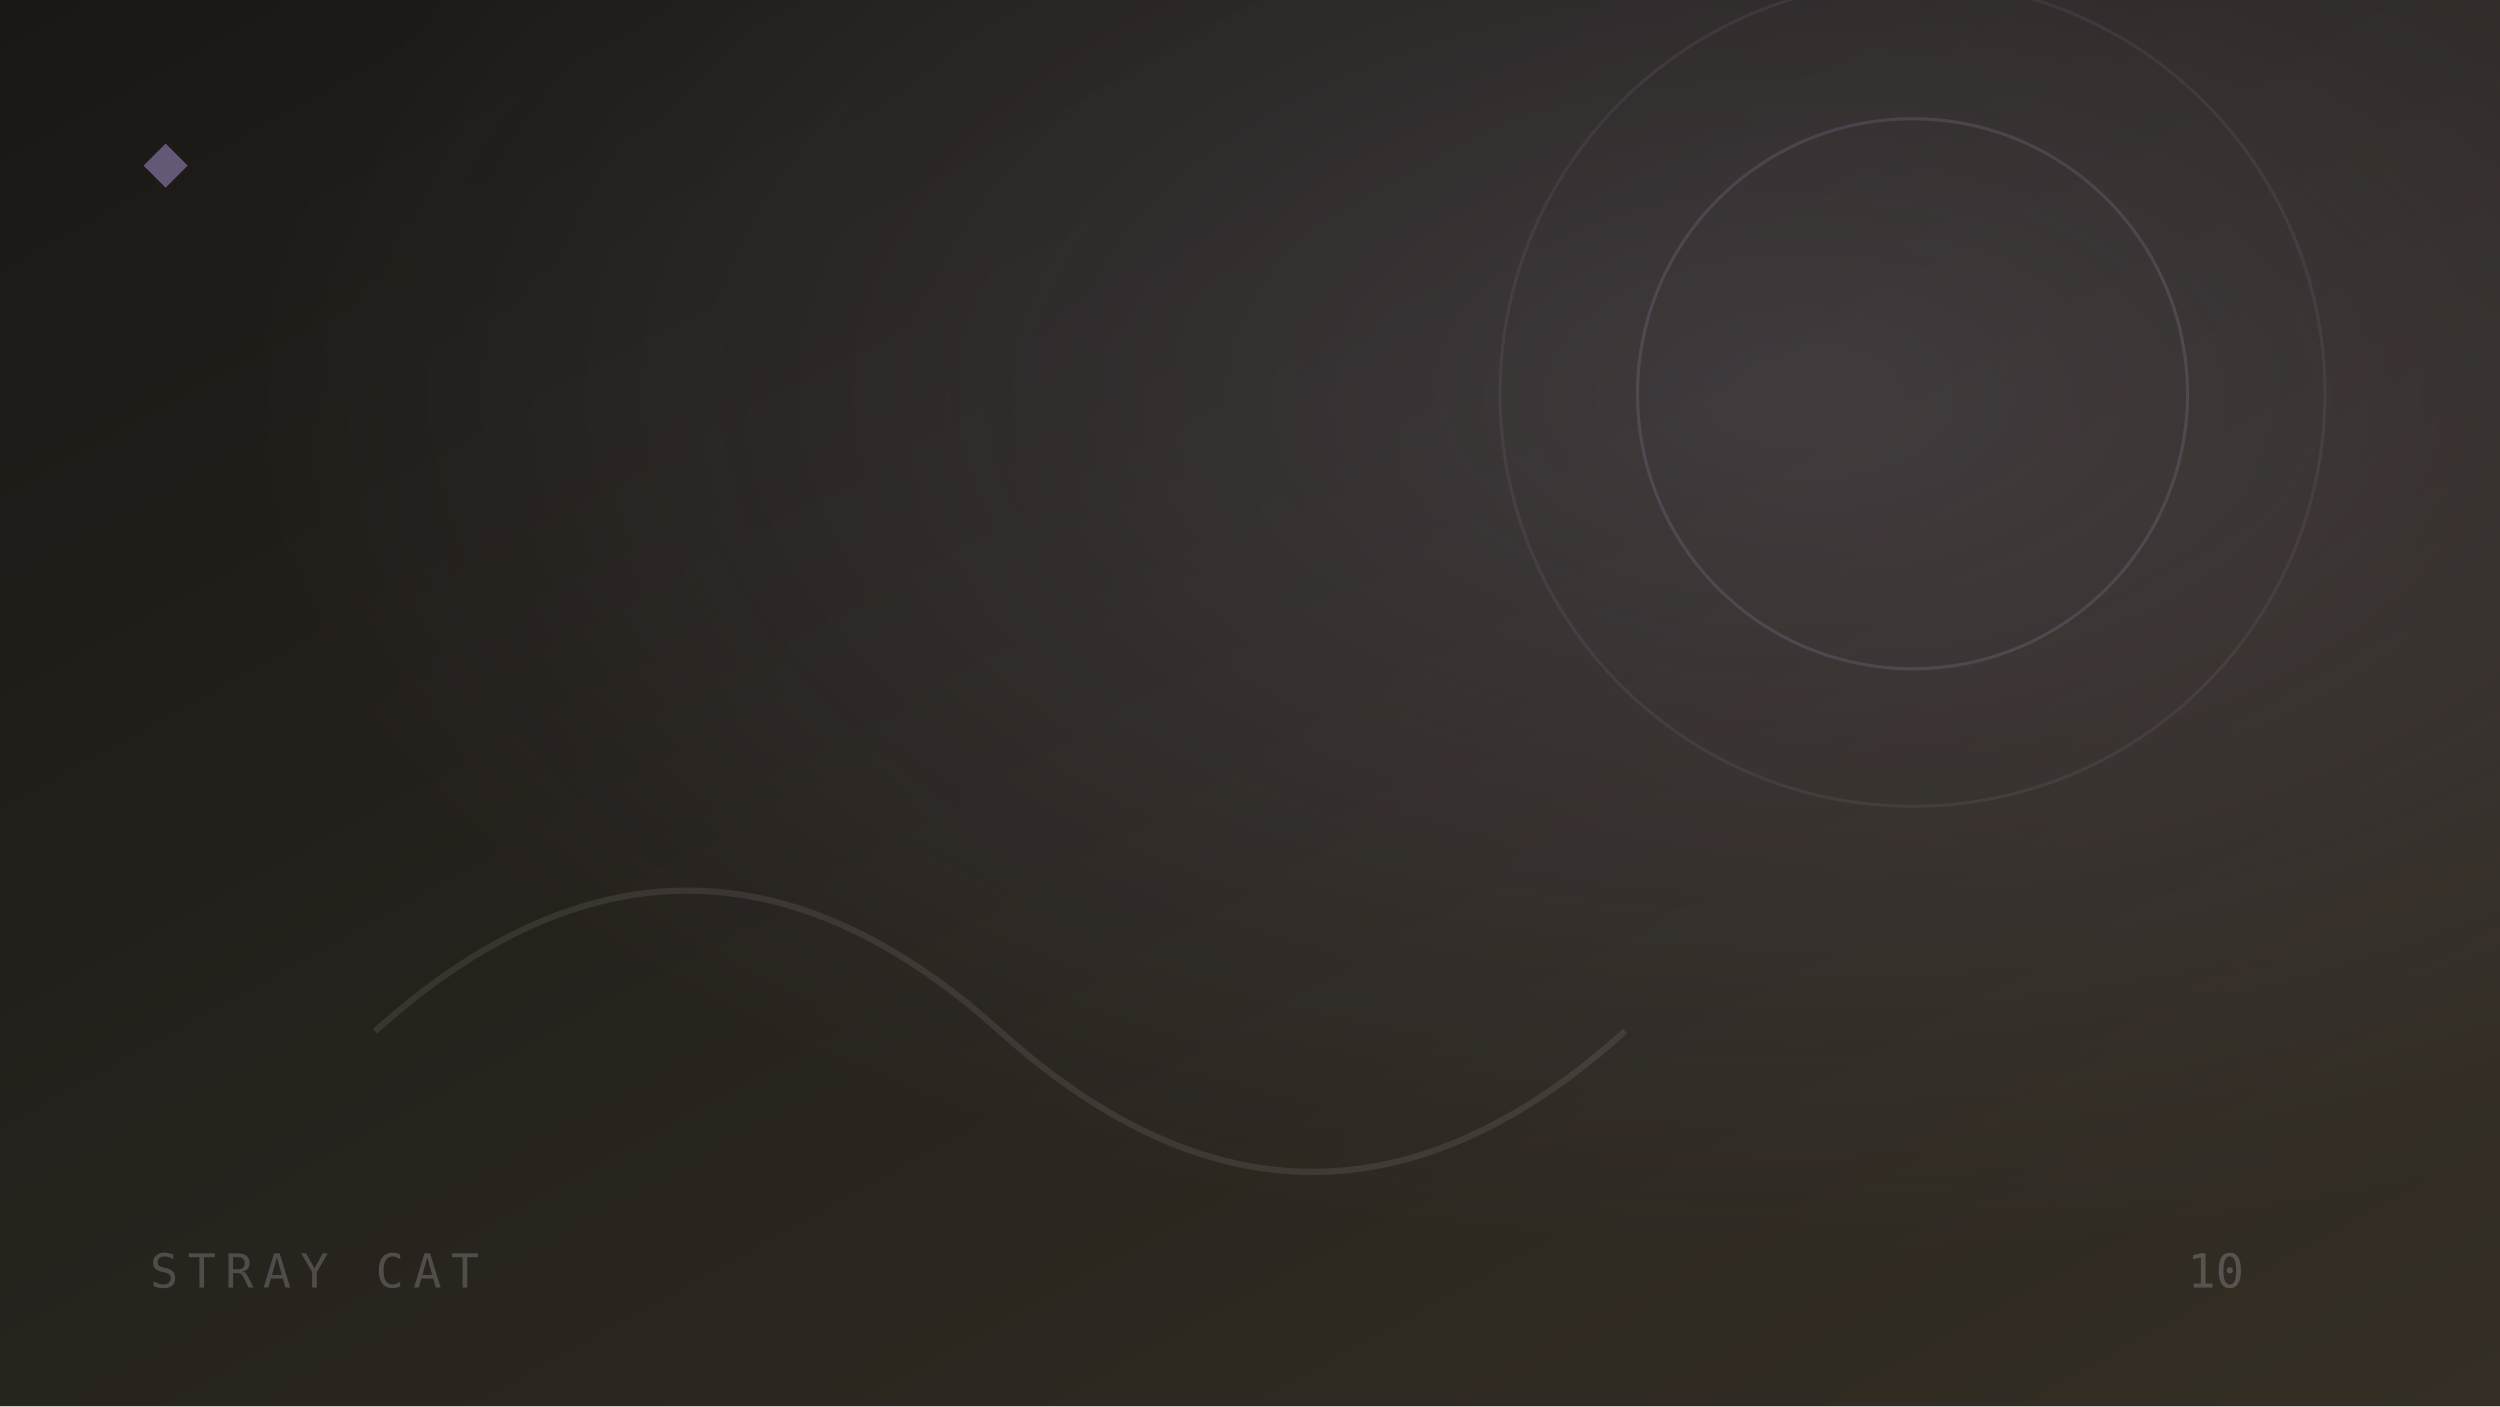
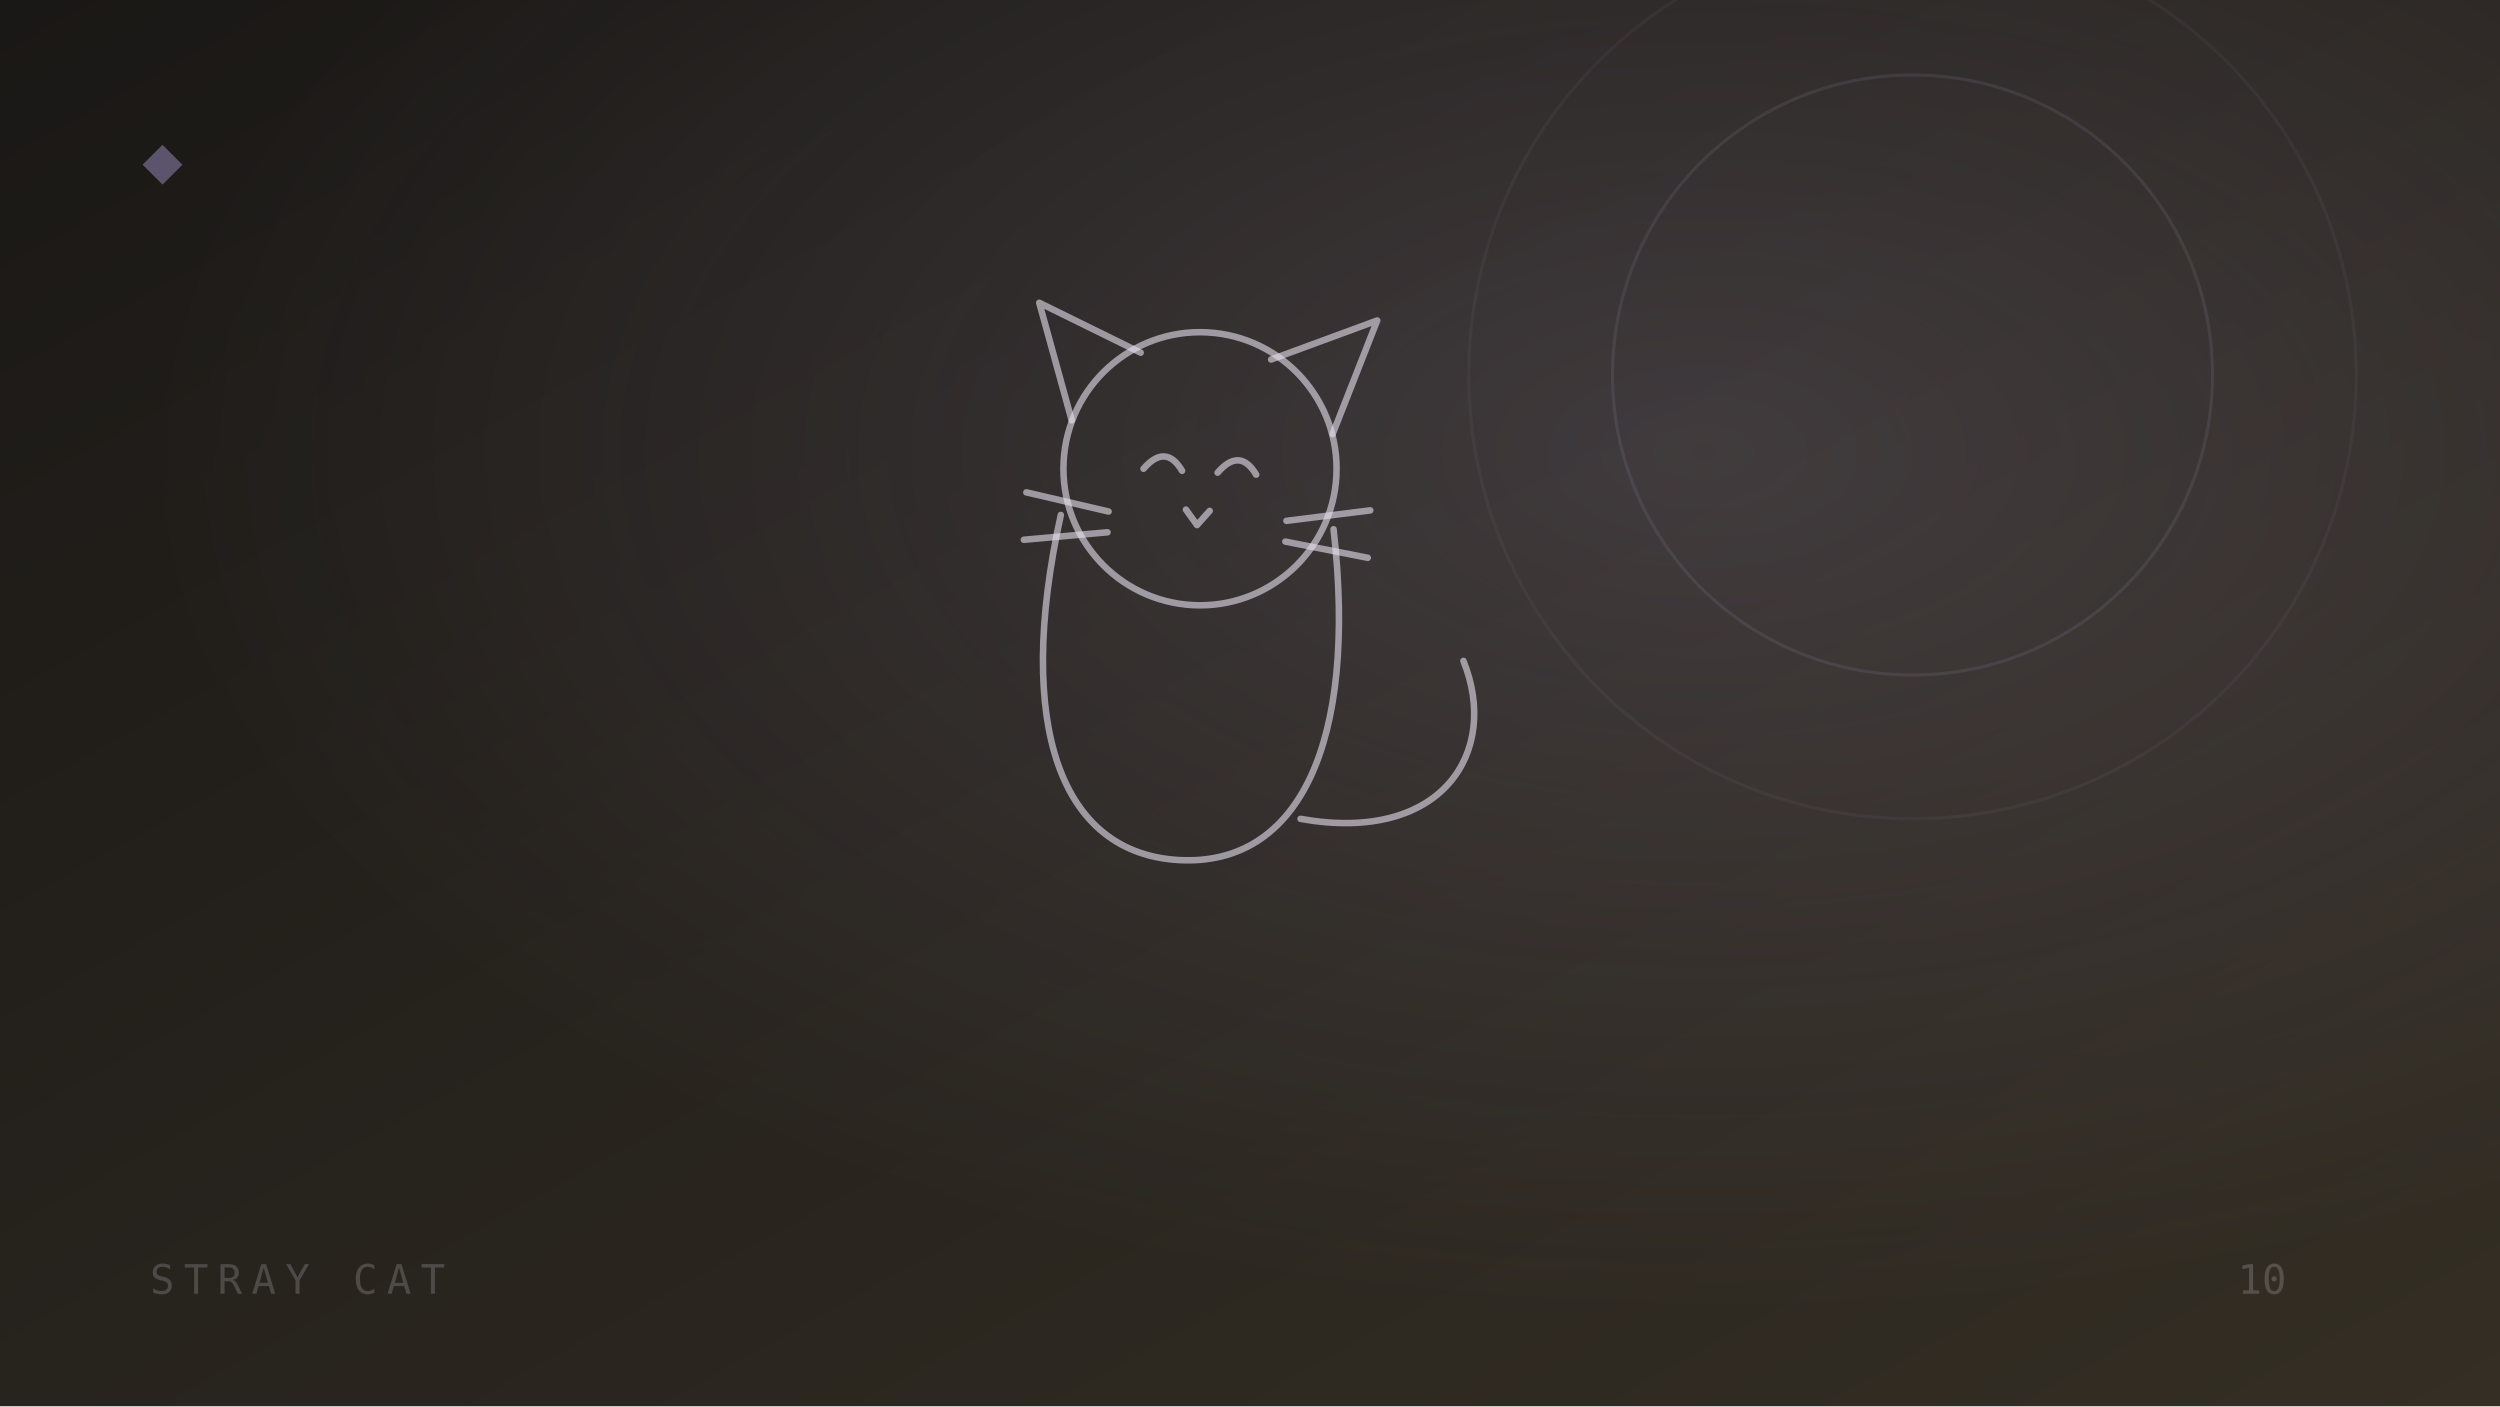
<svg xmlns="http://www.w3.org/2000/svg" width="800" height="450" viewBox="0 0 800 450">
  <defs>
-     <linearGradient id="g" x1="0" y1="0" x2="1" y2="1">
+     <linearGradient id="bg" x1="0" y1="0" x2="1" y2="1">
      <stop offset="0%" stop-color="#1a1816" />
      <stop offset="100%" stop-color="#342e24" />
    </linearGradient>
-     <radialGradient id="r" cx="0.72" cy="0.28" r="0.62">
+     <radialGradient id="glow" cx="0.68" cy="0.32" r="0.62">
      <stop offset="0%" stop-color="#c9b8e8" stop-opacity="0.16" />
      <stop offset="100%" stop-color="#c9b8e8" stop-opacity="0" />
    </radialGradient>
  </defs>
-   <rect width="800" height="450" fill="url(#g)" />
-   <rect width="800" height="450" fill="url(#r)" />
-   <circle cx="612" cy="126" r="88" fill="none" stroke="#c9b8e8" stroke-opacity="0.14" stroke-width="1" />
-   <circle cx="612" cy="126" r="132" fill="none" stroke="#c9b8e8" stroke-opacity="0.08" stroke-width="1" />
-   <path d="M120 330 Q220 240 320 330 T520 330" fill="none" stroke="#e6e1ee" stroke-opacity="0.10" stroke-width="2" />
-   <rect x="48" y="48" width="10" height="10" fill="#9d8cc4" fill-opacity="0.55" transform="rotate(45 53 53)" />
-   <text x="48" y="412" font-family="monospace" font-size="15" fill="#e6e1ee" fill-opacity="0.22" letter-spacing="3">STRAY CAT</text>
-   <text x="700" y="412" font-family="monospace" font-size="15" fill="#e6e1ee" fill-opacity="0.22">10</text>
+   <rect width="800" height="450" fill="url(#bg)" />
+   <rect width="800" height="450" fill="url(#glow)" />
+   <circle cx="612" cy="120" r="96" fill="none" stroke="#c9b8e8" stroke-opacity="0.10" />
+   <circle cx="612" cy="120" r="142" fill="none" stroke="#c9b8e8" stroke-opacity="0.05" />
+   <g transform="translate(384,150) scale(0.95) rotate(3)" fill="none" stroke="#e6e1ee" stroke-width="2.2" stroke-opacity="0.60" stroke-linecap="round" stroke-linejoin="round">
+     <path d="M-44 -14 L-57 -53 L-22 -38" />
+     <path d="M44 -14 L57 -53 L22 -38" />
+     <circle cx="0" cy="0" r="46" />
+     <path d="M-46 18 C-58 90 -40 132 0 132 C40 132 58 90 46 18" />
+     <path d="M40 116 C88 122 106 90 92 60" />
+     <path d="M-19 1 q7 -9 13 0" />
+     <path d="M6 1 q7 -9 13 0" />
+     <path d="M-4 14 l4 5 l4 -5" />
+     <path d="M-30 16 L-58 11 M-30 23 L-58 27" />
+     <path d="M30 16 L58 11 M30 23 L58 27" />
+   </g>
+   <rect x="48" y="48" width="9" height="9" fill="#9d8cc4" fill-opacity="0.5" transform="rotate(45 52 52)" />
+   <text x="48" y="414" font-family="monospace" font-size="13" fill="#e6e1ee" fill-opacity="0.20" letter-spacing="3">STRAY CAT</text>
+   <text x="716" y="414" font-family="monospace" font-size="13" fill="#e6e1ee" fill-opacity="0.20">10</text>
</svg>
